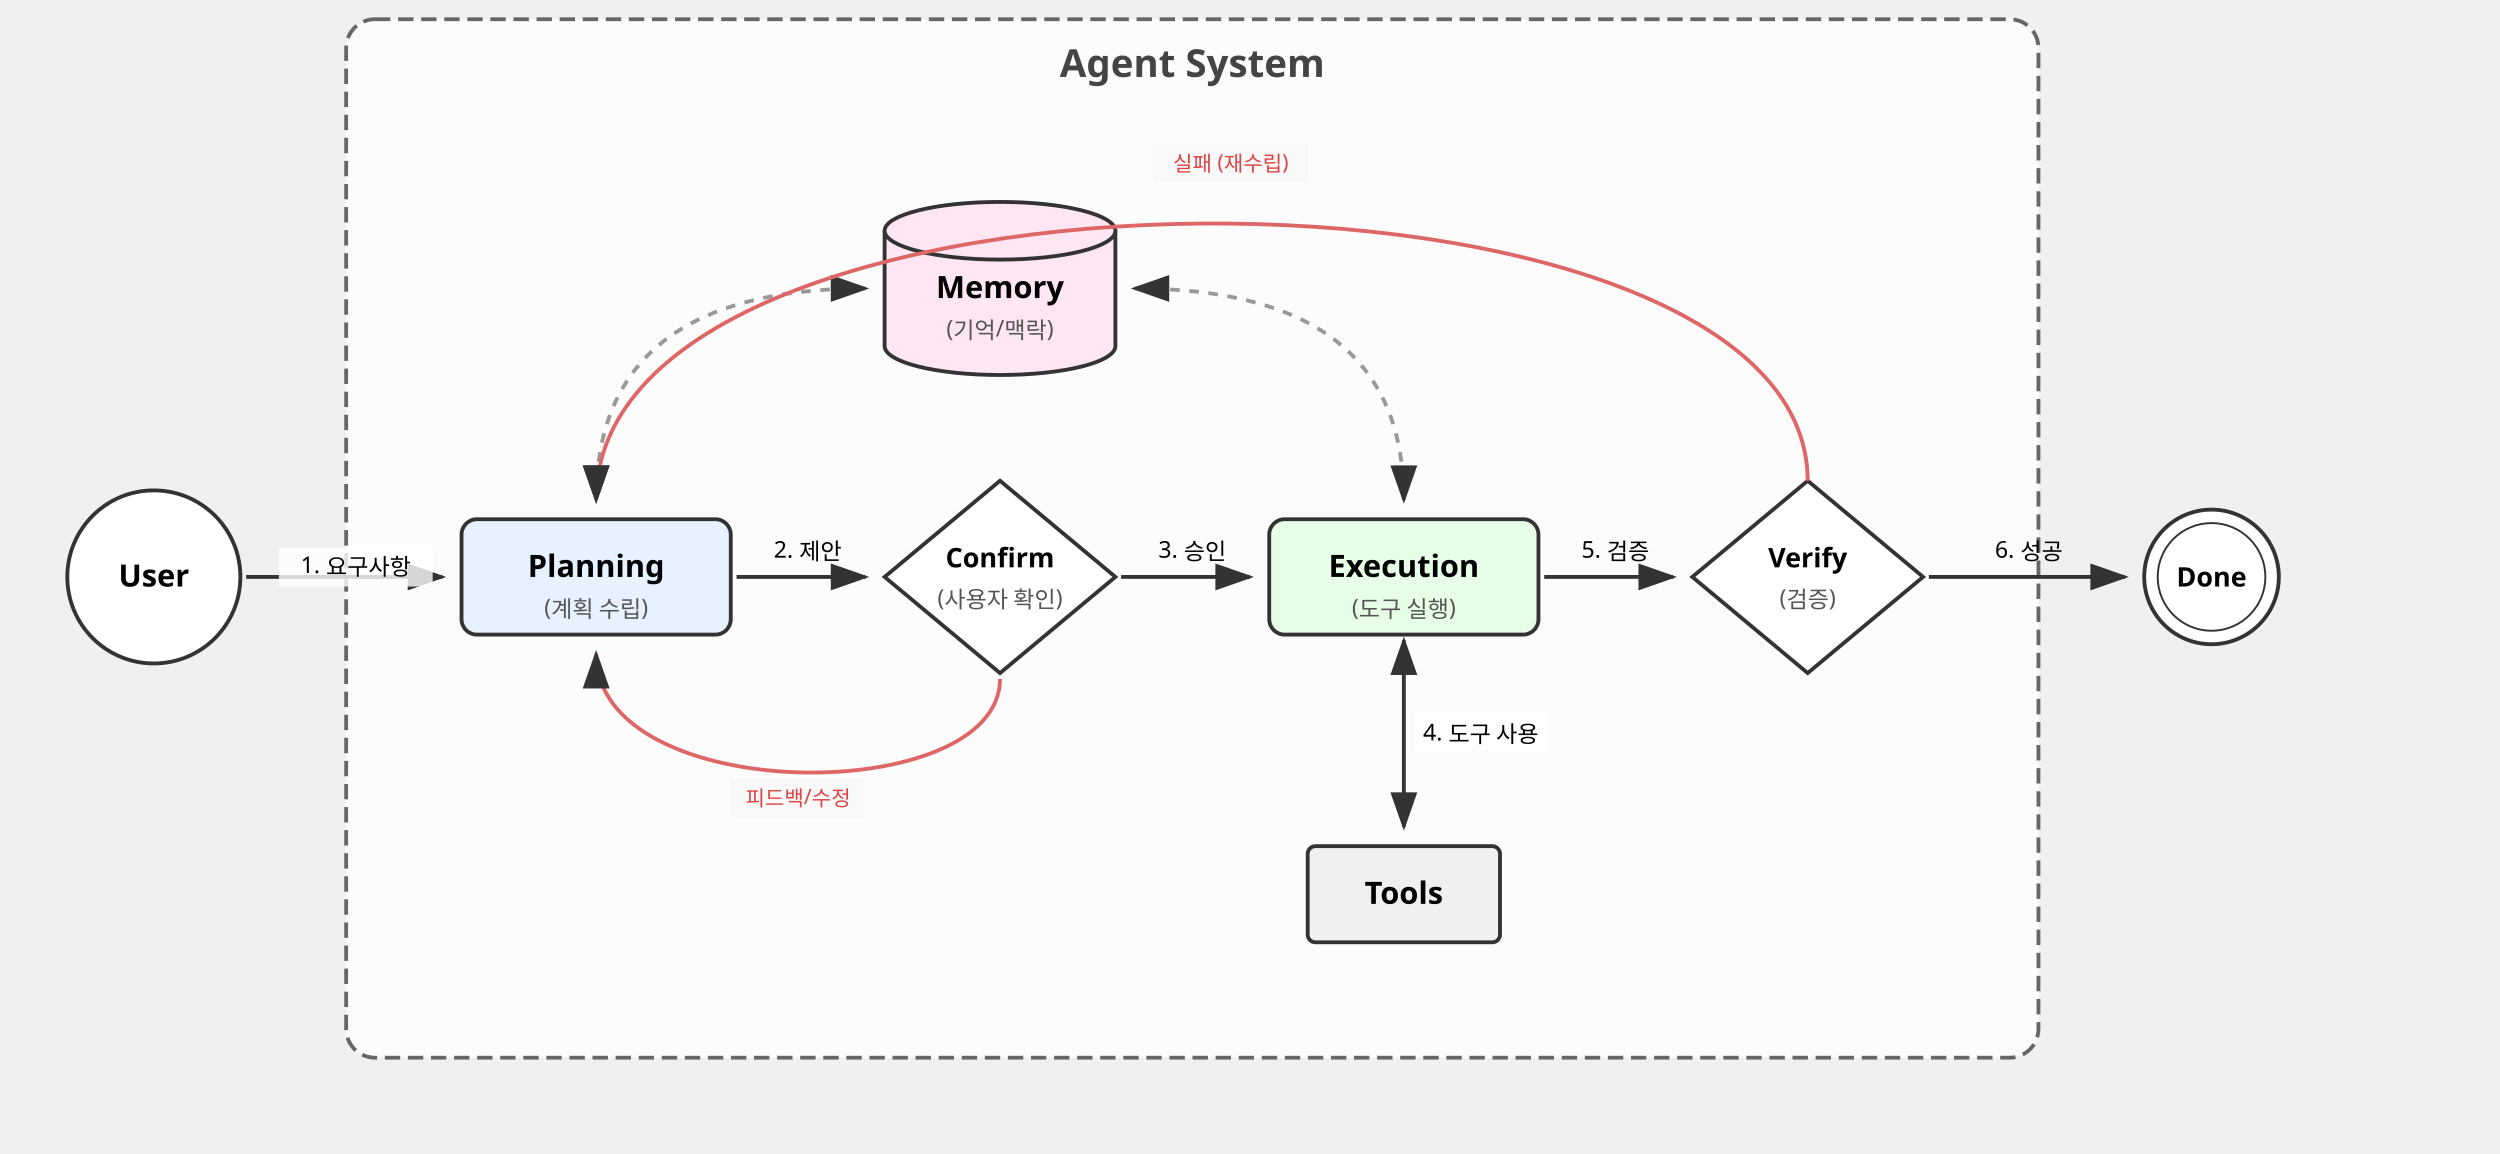
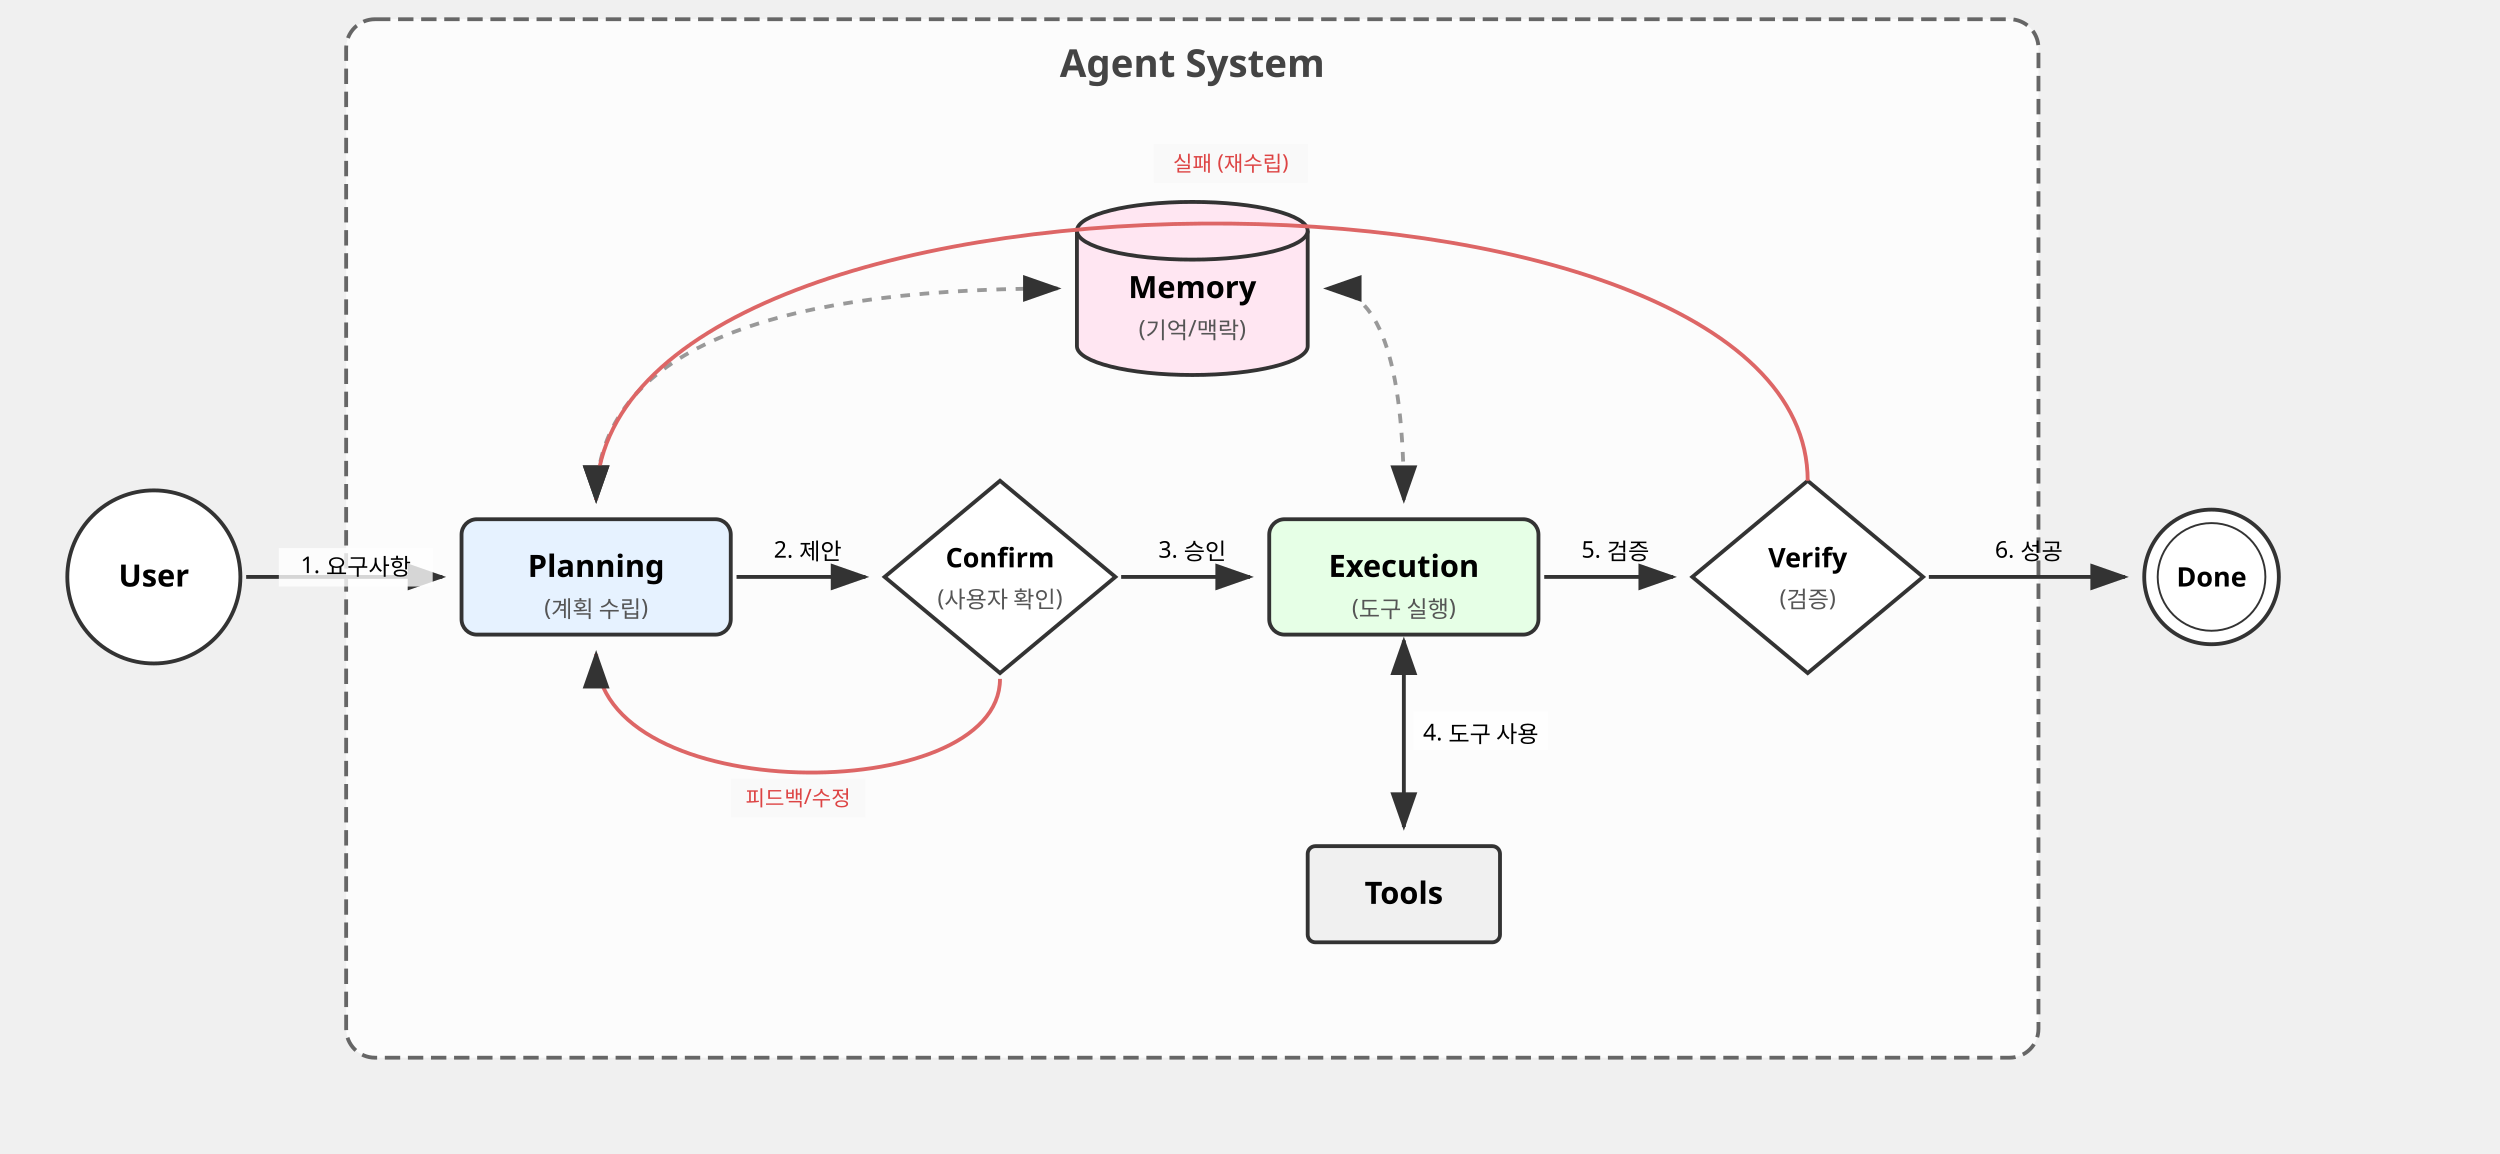
<svg xmlns="http://www.w3.org/2000/svg" viewBox="0 0 1300 600">
  <defs>
    <marker id="arrowhead" markerWidth="10" markerHeight="7" refX="9" refY="3.5" orient="auto">
      <polygon points="0 0, 10 3.5, 0 7" fill="#333" />
    </marker>
    <marker id="arrowhead-rev" markerWidth="10" markerHeight="7" refX="1" refY="3.5" orient="auto">
      <polygon points="10 0, 0 3.5, 10 7" fill="#333" />
    </marker>
  </defs>
  <rect x="180" y="10" width="880" height="540" rx="15" ry="15" fill="#fcfcfc" stroke="#666" stroke-width="2" stroke-dasharray="8,4" />
  <text x="620" y="40" text-anchor="middle" font-family="sans-serif" font-size="20" font-weight="bold" fill="#444">Agent System</text>
  <circle cx="80" cy="300" r="45" fill="#fff" stroke="#333" stroke-width="2" />
  <text x="80" y="305" text-anchor="middle" font-family="sans-serif" font-size="16" font-weight="bold">User</text>
-   <path d="M460 120 v60 a60,15 0 0 0 120,0 v-60" fill="#ffe6f2" stroke="#333" stroke-width="2" />
-   <ellipse cx="520" cy="120" rx="60" ry="15" fill="#ffe6f2" stroke="#333" stroke-width="2" />
-   <text x="520" y="155" text-anchor="middle" font-family="sans-serif" font-size="16" font-weight="bold">Memory</text>
-   <text x="520" y="175" text-anchor="middle" font-family="sans-serif" font-size="12" fill="#555">(기억/맥락)</text>
+   <path d="M560 120 v60 a60,15 0 0 0 120,0 v-60" fill="#ffe6f2" stroke="#333" stroke-width="2" />
+   <ellipse cx="620" cy="120" rx="60" ry="15" fill="#ffe6f2" stroke="#333" stroke-width="2" />
+   <text x="620" y="155" text-anchor="middle" font-family="sans-serif" font-size="16" font-weight="bold">Memory</text>
+   <text x="620" y="175" text-anchor="middle" font-family="sans-serif" font-size="12" fill="#555">(기억/맥락)</text>
  <rect x="240" y="270" width="140" height="60" rx="8" ry="8" fill="#e6f2ff" stroke="#333" stroke-width="2" />
  <text x="310" y="300" text-anchor="middle" font-family="sans-serif" font-size="16" font-weight="bold">Planning</text>
  <text x="310" y="320" text-anchor="middle" font-family="sans-serif" font-size="12" fill="#555">(계획 수립)</text>
  <polygon points="520,250 580,300 520,350 460,300" fill="#fff" stroke="#333" stroke-width="2" />
  <text x="520" y="295" text-anchor="middle" font-family="sans-serif" font-size="14" font-weight="bold">Confirm</text>
  <text x="520" y="315" text-anchor="middle" font-family="sans-serif" font-size="12" fill="#555">(사용자 확인)</text>
  <rect x="660" y="270" width="140" height="60" rx="8" ry="8" fill="#e6ffe6" stroke="#333" stroke-width="2" />
  <text x="730" y="300" text-anchor="middle" font-family="sans-serif" font-size="16" font-weight="bold">Execution</text>
  <text x="730" y="320" text-anchor="middle" font-family="sans-serif" font-size="12" fill="#555">(도구 실행)</text>
  <rect x="680" y="440" width="100" height="50" rx="4" ry="4" fill="#f0f0f0" stroke="#333" stroke-width="2" />
  <text x="730" y="470" text-anchor="middle" font-family="sans-serif" font-size="16" font-weight="bold">Tools</text>
  <polygon points="940,250 1000,300 940,350 880,300" fill="#fff" stroke="#333" stroke-width="2" />
  <text x="940" y="295" text-anchor="middle" font-family="sans-serif" font-size="14" font-weight="bold">Verify</text>
  <text x="940" y="315" text-anchor="middle" font-family="sans-serif" font-size="12" fill="#555">(검증)</text>
  <circle cx="1150" cy="300" r="35" fill="#fff" stroke="#333" stroke-width="2" />
  <circle cx="1150" cy="300" r="28" fill="none" stroke="#333" stroke-width="1" />
  <text x="1150" y="305" text-anchor="middle" font-family="sans-serif" font-size="14" font-weight="bold">Done</text>
  <line x1="128" y1="300" x2="230" y2="300" stroke="#333" stroke-width="2" marker-end="url(#arrowhead)" />
  <rect x="145" y="285" width="80" height="20" fill="#fff" fill-opacity="0.8" />
  <text x="185" y="298" text-anchor="middle" font-family="sans-serif" font-size="12">1. 요구사항</text>
-   <path d="M310 260 Q 310 150 450 150" fill="none" stroke="#999" stroke-width="2" stroke-dasharray="5,5" marker-end="url(#arrowhead)" marker-start="url(#arrowhead-rev)" />
+   <path d="M310 260 Q 310 150 550 150" fill="none" stroke="#999" stroke-width="2" stroke-dasharray="5,5" marker-end="url(#arrowhead)" marker-start="url(#arrowhead-rev)" />
  <line x1="383" y1="300" x2="450" y2="300" stroke="#333" stroke-width="2" marker-end="url(#arrowhead)" />
  <text x="420" y="290" text-anchor="middle" font-family="sans-serif" font-size="12">2. 제안</text>
  <path d="M520 353 C 520 420, 310 420, 310 340" fill="none" stroke="#d66" stroke-width="2" marker-end="url(#arrowhead)" />
  <rect x="380" y="405" width="70" height="20" fill="#f9f9f9" fill-opacity="0.9" />
  <text x="415" y="419" text-anchor="middle" font-family="sans-serif" font-size="11" fill="#d44">피드백/수정</text>
  <line x1="583" y1="300" x2="650" y2="300" stroke="#333" stroke-width="2" marker-end="url(#arrowhead)" />
  <text x="620" y="290" text-anchor="middle" font-family="sans-serif" font-size="12">3. 승인</text>
-   <path d="M730 260 Q 730 150 590 150" fill="none" stroke="#999" stroke-width="2" stroke-dasharray="5,5" marker-end="url(#arrowhead)" marker-start="url(#arrowhead-rev)" />
+   <path d="M730 260 Q 730 150 690 150" fill="none" stroke="#999" stroke-width="2" stroke-dasharray="5,5" marker-end="url(#arrowhead)" marker-start="url(#arrowhead-rev)" />
  <line x1="730" y1="333" x2="730" y2="430" stroke="#333" stroke-width="2" marker-end="url(#arrowhead)" marker-start="url(#arrowhead-rev)" />
  <rect x="735" y="370" width="70" height="20" fill="#fff" fill-opacity="0.8" />
  <text x="770" y="385" text-anchor="middle" font-family="sans-serif" font-size="12">4. 도구 사용</text>
  <line x1="803" y1="300" x2="870" y2="300" stroke="#333" stroke-width="2" marker-end="url(#arrowhead)" />
  <text x="840" y="290" text-anchor="middle" font-family="sans-serif" font-size="12">5. 검증</text>
  <path d="M940 250 C 940 70, 310 70, 310 260" fill="none" stroke="#d66" stroke-width="2" marker-end="url(#arrowhead)" />
  <rect x="600" y="75" width="80" height="20" fill="#f9f9f9" fill-opacity="0.9" />
  <text x="640" y="89" text-anchor="middle" font-family="sans-serif" font-size="11" fill="#d44">실패 (재수립)</text>
  <line x1="1003" y1="300" x2="1105" y2="300" stroke="#333" stroke-width="2" marker-end="url(#arrowhead)" />
  <text x="1055" y="290" text-anchor="middle" font-family="sans-serif" font-size="12">6. 성공</text>
</svg>
